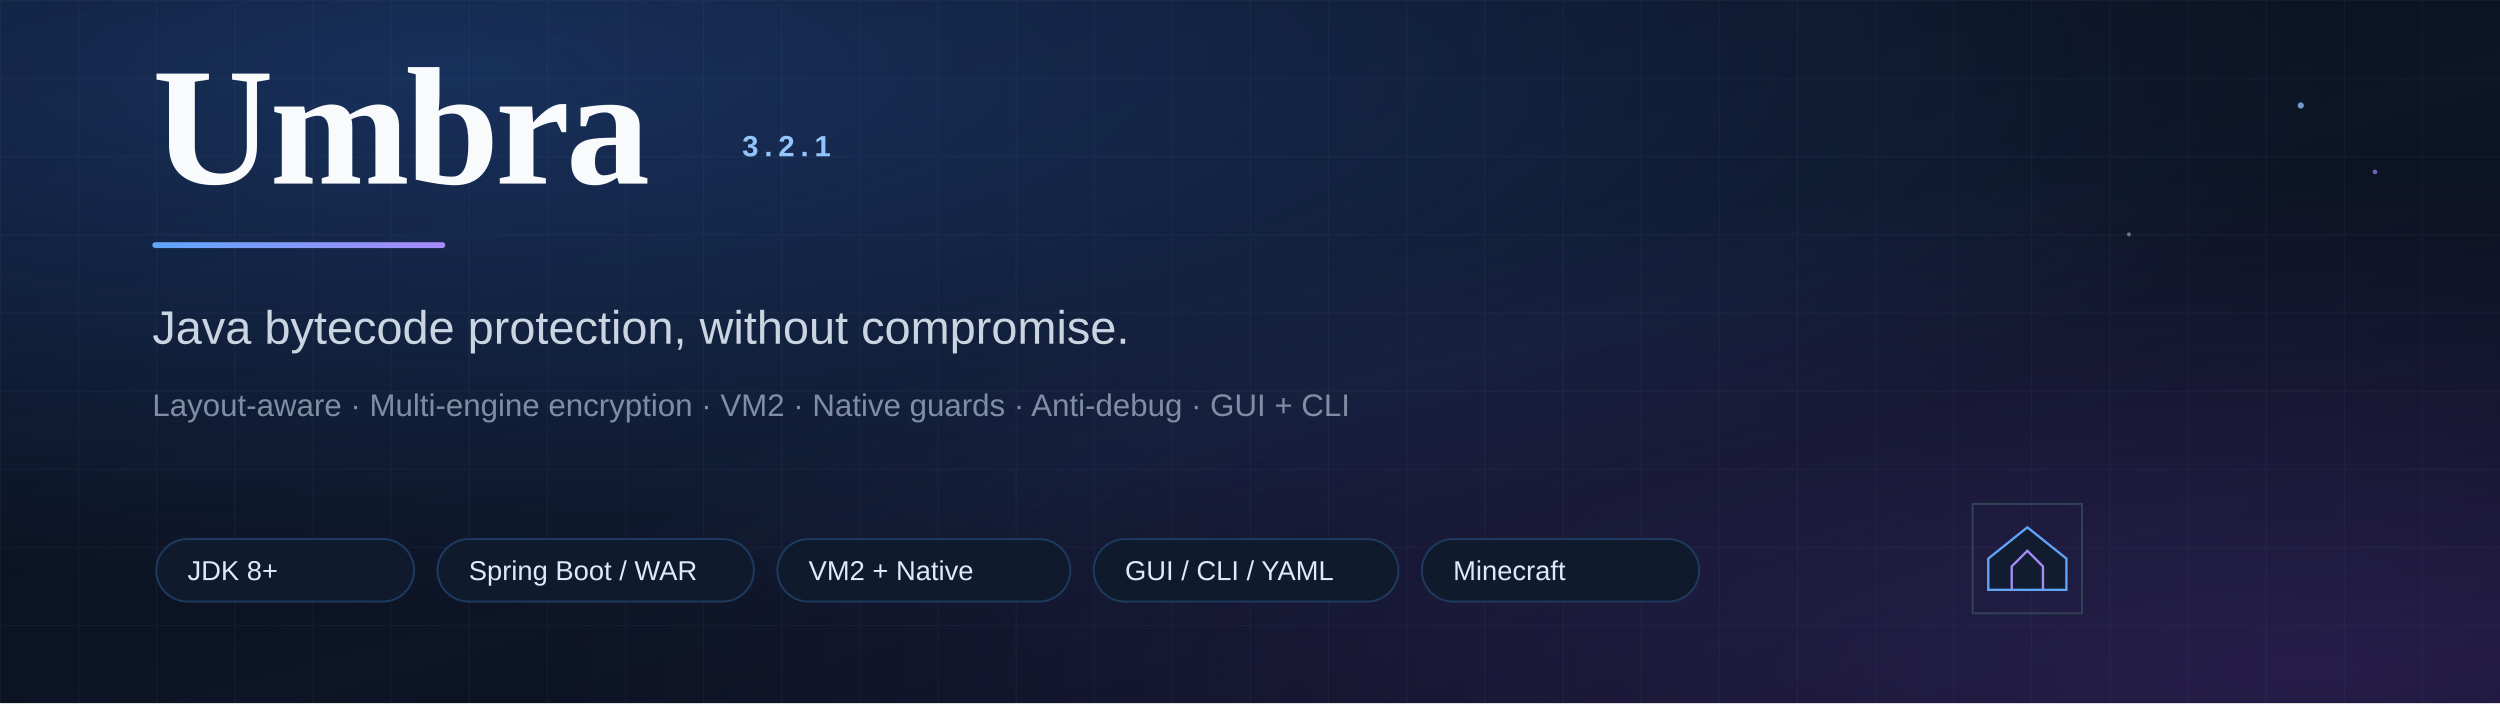
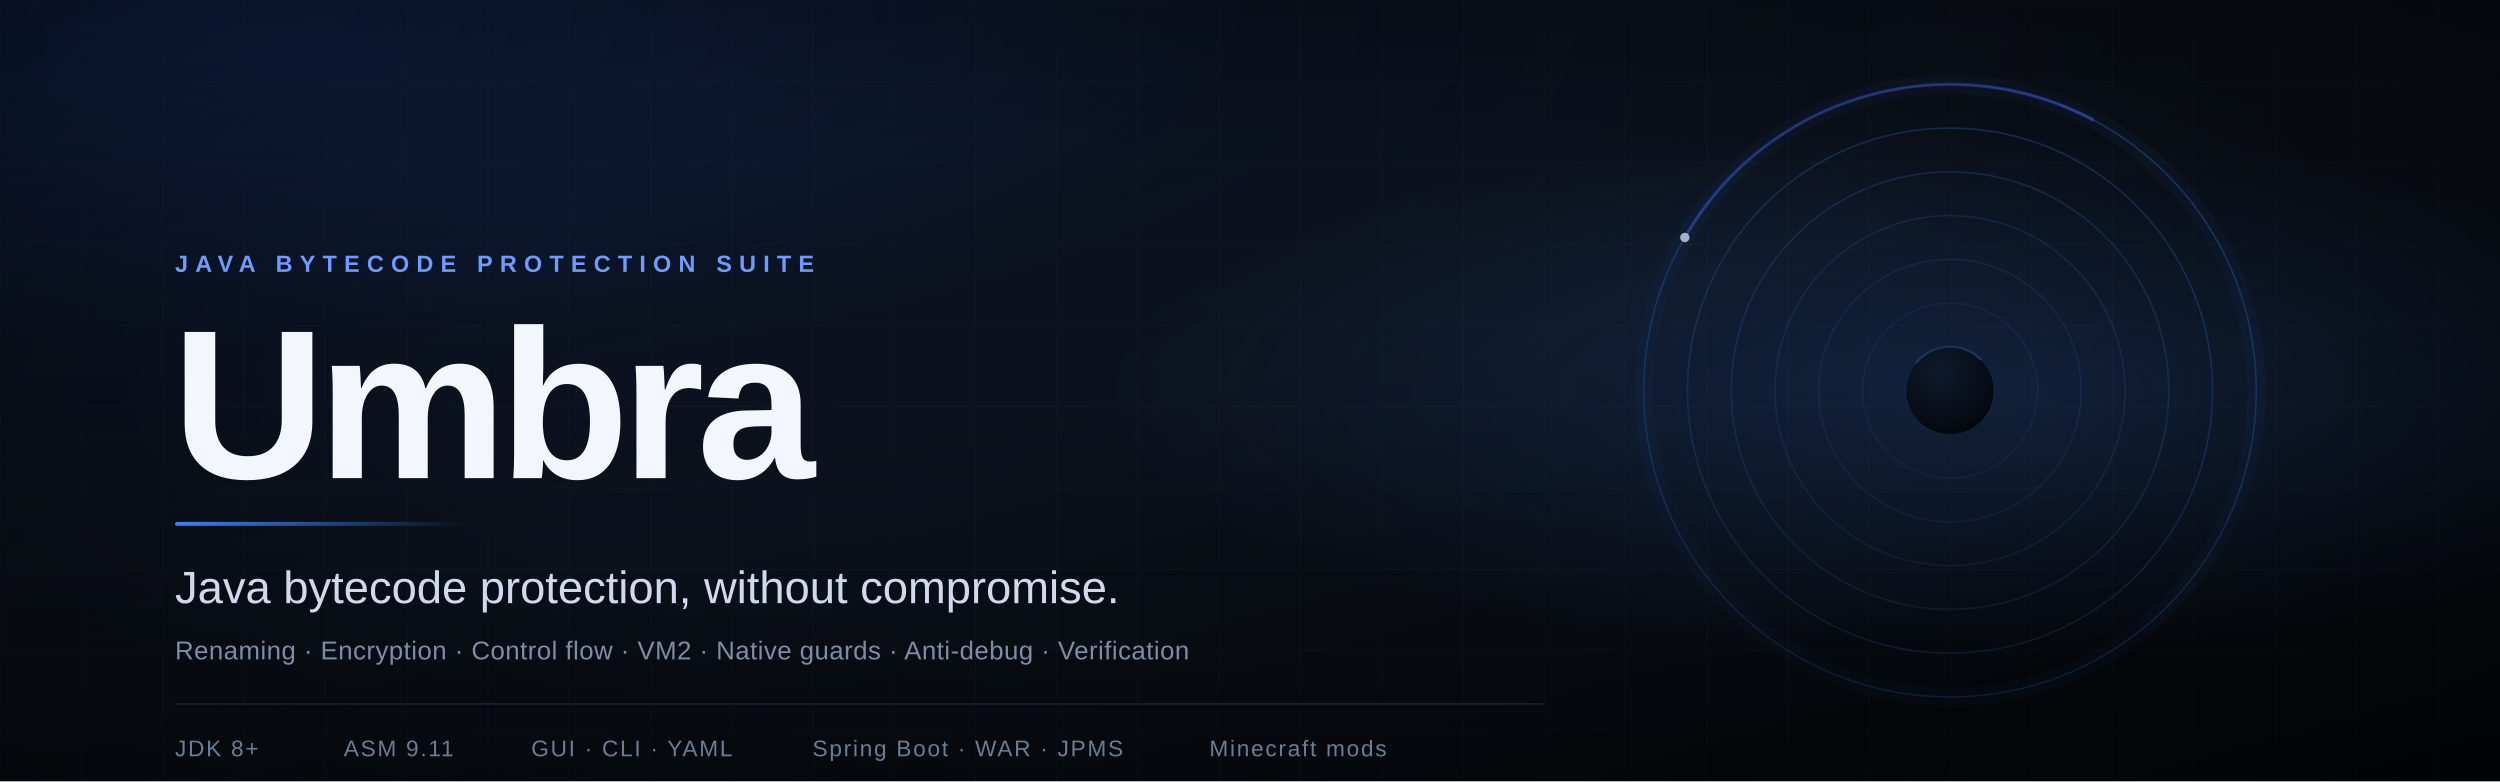
- <svg xmlns="http://www.w3.org/2000/svg" width="1280" height="360" viewBox="0 0 1280 360" role="img" aria-labelledby="title desc">
+ <svg xmlns="http://www.w3.org/2000/svg" width="1600" height="500" viewBox="0 0 1600 500" role="img" aria-labelledby="title desc">
  <defs>
-     <linearGradient id="bg" x1="0" y1="0" x2="1" y2="1">
-       <stop offset="0" stop-color="#070b14" />
-       <stop offset="0.55" stop-color="#0d1526" />
-       <stop offset="1" stop-color="#050810" />
+     <linearGradient id="bg" x1="0" y1="0" x2="0.9" y2="1">
+       <stop offset="0" stop-color="#080b12" />
+       <stop offset="0.52" stop-color="#0a0f17" />
+       <stop offset="1" stop-color="#04060a" />
    </linearGradient>
-     <radialGradient id="glowA" cx="0.18" cy="0.1" r="0.75">
-       <stop offset="0" stop-color="#3b82f6" stop-opacity="0.30" />
+     <radialGradient id="glowL" cx="0.08" cy="0.02" r="0.85">
+       <stop offset="0" stop-color="#2563eb" stop-opacity="0.26" />
+       <stop offset="0.5" stop-color="#2563eb" stop-opacity="0.05" />
+       <stop offset="1" stop-color="#2563eb" stop-opacity="0" />
+     </radialGradient>
+     <radialGradient id="glowR" cx="0.78" cy="0.5" r="0.34">
+       <stop offset="0" stop-color="#3b82f6" stop-opacity="0.18" />
      <stop offset="1" stop-color="#3b82f6" stop-opacity="0" />
    </radialGradient>
-     <radialGradient id="glowB" cx="0.92" cy="0.95" r="0.7">
-       <stop offset="0" stop-color="#8b5cf6" stop-opacity="0.24" />
-       <stop offset="1" stop-color="#8b5cf6" stop-opacity="0" />
+     <radialGradient id="core" cx="0.38" cy="0.3" r="0.8">
+       <stop offset="0" stop-color="#0e1a2c" />
+       <stop offset="0.7" stop-color="#070c15" />
+       <stop offset="1" stop-color="#020407" />
    </radialGradient>
-     <linearGradient id="accent" x1="0" y1="0" x2="1" y2="0">
-       <stop offset="0" stop-color="#60a5fa" />
-       <stop offset="1" stop-color="#a78bfa" />
+     <linearGradient id="arc" x1="0" y1="0" x2="1" y2="1">
+       <stop offset="0" stop-color="#a8e0ff" />
+       <stop offset="0.4" stop-color="#3b82f6" />
+       <stop offset="1" stop-color="#4f46e5" stop-opacity="0.08" />
    </linearGradient>
-     <pattern id="grid" width="40" height="40" patternUnits="userSpaceOnUse">
-       <path d="M 40 0 L 0 0 0 40" fill="none" stroke="#94a3b8" stroke-opacity="0.06" stroke-width="1" />
+     <linearGradient id="rim" x1="0" y1="0" x2="1" y2="1">
+       <stop offset="0" stop-color="#9cd4ff" stop-opacity="0.85" />
+       <stop offset="1" stop-color="#3b82f6" stop-opacity="0.05" />
+     </linearGradient>
+     <linearGradient id="rule" x1="0" y1="0" x2="1" y2="0">
+       <stop offset="0" stop-color="#3b82f6" />
+       <stop offset="1" stop-color="#3b82f6" stop-opacity="0" />
+     </linearGradient>
+     <linearGradient id="fadeGrad" x1="1" y1="0" x2="0.1" y2="1">
+       <stop offset="0.1" stop-color="#ffffff" stop-opacity="1" />
+       <stop offset="0.55" stop-color="#ffffff" stop-opacity="0.55" />
+       <stop offset="1" stop-color="#ffffff" stop-opacity="0.12" />
+     </linearGradient>
+     <mask id="ringFade" maskUnits="userSpaceOnUse" x="0" y="0" width="1600" height="500">
+       <rect width="1600" height="500" fill="url(#fadeGrad)" />
+     </mask>
+     <pattern id="grid" width="52" height="52" patternUnits="userSpaceOnUse">
+       <path d="M52 0H0V52" fill="none" stroke="#8ea4c4" stroke-opacity="0.045" stroke-width="1" />
    </pattern>
+     <radialGradient id="vign" cx="0.5" cy="0.5" r="0.72">
+       <stop offset="0.45" stop-color="#000000" stop-opacity="0" />
+       <stop offset="1" stop-color="#000000" stop-opacity="0.5" />
+     </radialGradient>
  </defs>
-   <rect width="1280" height="360" fill="url(#bg)" />
-   <rect width="1280" height="360" fill="url(#grid)" />
-   <rect width="1280" height="360" fill="url(#glowA)" />
-   <rect width="1280" height="360" fill="url(#glowB)" />
-   <circle cx="1178" cy="54" r="1.6" fill="#93c5fd" opacity="0.75" />
-   <circle cx="1216" cy="88" r="1.2" fill="#a78bfa" opacity="0.65" />
-   <circle cx="1090" cy="120" r="1" fill="#e2e8f0" opacity="0.45" />
-   <g transform="translate(78 94)">
-     <text x="0" y="0" font-family="Georgia, 'Times New Roman', serif" font-size="86" font-weight="700" fill="#f8fafc" letter-spacing="-2">Umbra</text>
-     <text x="302" y="-14" font-family="'Segoe UI', Arial, sans-serif" font-size="15" font-weight="600" fill="#93c5fd" letter-spacing="3">3.2.1</text>
-     <rect x="0" y="30" width="150" height="3" rx="1.5" fill="url(#accent)" />
-     <text x="0" y="82" font-family="'Segoe UI', Arial, sans-serif" font-size="24" fill="#cbd5e1">Java bytecode protection, without compromise.</text>
-     <text x="0" y="119" font-family="'Segoe UI', Arial, sans-serif" font-size="16" fill="#7f8ea3">Layout-aware · Multi-engine encryption · VM2 · Native guards · Anti-debug · GUI + CLI</text>
-   </g>
-   <g font-family="'Segoe UI', Arial, sans-serif" font-size="14" fill="#dbeafe">
-     <g transform="translate(80 276)">
-       <rect width="132" height="32" rx="16" fill="#0f1b2d" stroke="#1e3a5f" />
-       <text x="16" y="21">JDK 8+</text>
-     </g>
-     <g transform="translate(224 276)">
-       <rect width="162" height="32" rx="16" fill="#0f1b2d" stroke="#1e3a5f" />
-       <text x="16" y="21">Spring Boot / WAR</text>
-     </g>
-     <g transform="translate(398 276)">
-       <rect width="150" height="32" rx="16" fill="#0f1b2d" stroke="#1e3a5f" />
-       <text x="16" y="21">VM2 + Native</text>
-     </g>
-     <g transform="translate(560 276)">
-       <rect width="156" height="32" rx="16" fill="#0f1b2d" stroke="#1e3a5f" />
-       <text x="16" y="21">GUI / CLI / YAML</text>
-     </g>
-     <g transform="translate(728 276)">
-       <rect width="142" height="32" rx="16" fill="#0f1b2d" stroke="#1e3a5f" />
-       <text x="16" y="21">Minecraft</text>
+   <rect width="1600" height="500" fill="url(#bg)" />
+   <rect width="1600" height="500" fill="url(#grid)" />
+   <rect width="1600" height="500" fill="url(#glowL)" />
+   <rect width="1600" height="500" fill="url(#glowR)" />
+   <rect width="1600" height="500" fill="url(#vign)" />
+   <g mask="url(#ringFade)">
+     <g transform="translate(1248 250)">
+       <circle r="196" fill="none" stroke="#3b82f6" stroke-opacity="0.05" stroke-width="12" />
+       <circle r="196" fill="none" stroke="#3b82f6" stroke-opacity="0.32" stroke-width="1" />
+       <circle r="168" fill="none" stroke="#3b82f6" stroke-opacity="0.27" stroke-width="1" />
+       <circle r="140" fill="none" stroke="#3b82f6" stroke-opacity="0.23" stroke-width="1" />
+       <circle r="112" fill="none" stroke="#3b82f6" stroke-opacity="0.19" stroke-width="1" />
+       <circle r="84" fill="none" stroke="#3b82f6" stroke-opacity="0.16" stroke-width="1" />
+       <circle r="56" fill="none" stroke="#3b82f6" stroke-opacity="0.13" stroke-width="1" />
+       <circle r="28" fill="none" stroke="#3b82f6" stroke-opacity="0.10" stroke-width="1" />
+       <circle r="196" fill="none" stroke="url(#arc)" stroke-width="2.2" stroke-dasharray="300 940" stroke-linecap="round" transform="rotate(-150)" />
+       <circle cx="-169.7" cy="-98" r="3" fill="#dcf1ff" opacity="0.92" />
    </g>
  </g>
-   <g transform="translate(1010 258)">
-     <path d="M0 0 L56 0 L56 56 L0 56 Z" fill="none" stroke="#334155" stroke-width="1" />
-     <path d="M8 28 L28 12 L48 28 L48 44 L8 44 Z" fill="#111c30" stroke="#60a5fa" stroke-width="1.2" />
-     <path d="M20 44 L20 32 L28 24 L36 32 L36 44" fill="none" stroke="#a78bfa" stroke-width="1.2" />
+   <g transform="translate(1248 250)">
+     <circle r="28" fill="url(#core)" />
+     <circle r="28" fill="none" stroke="url(#rim)" stroke-width="1.4" stroke-dasharray="46 130" stroke-linecap="round" transform="rotate(-140)" />
+   </g>
+   <g font-family="'Segoe UI', 'Helvetica Neue', Arial, sans-serif">
+     <text x="112" y="174" font-size="15" font-weight="600" fill="#6f9bff" letter-spacing="4.6">JAVA BYTECODE PROTECTION SUITE</text>
+     <text x="110" y="306" font-size="136" font-weight="600" fill="#f3f7fd" letter-spacing="-4.8">Umbra</text>
+     <rect x="112" y="334" width="188" height="2.5" rx="1.25" fill="url(#rule)" />
+     <text x="112" y="386" font-size="29" fill="#cfdbec">Java bytecode protection, without compromise.</text>
+     <text x="112" y="422" font-size="16.5" fill="#7d8da6" letter-spacing="0.3">Renaming · Encryption · Control flow · VM2 · Native guards · Anti-debug · Verification</text>
+     <rect x="112" y="450" width="876" height="1" fill="#17212f" />
+     <g font-size="14.5" fill="#6b7c95" letter-spacing="1.1">
+       <text x="112" y="484">JDK 8+</text>
+       <text x="220" y="484">ASM 9.11</text>
+       <text x="340" y="484">GUI · CLI · YAML</text>
+       <text x="520" y="484">Spring Boot · WAR · JPMS</text>
+       <text x="774" y="484">Minecraft mods</text>
+     </g>
  </g>
</svg>
